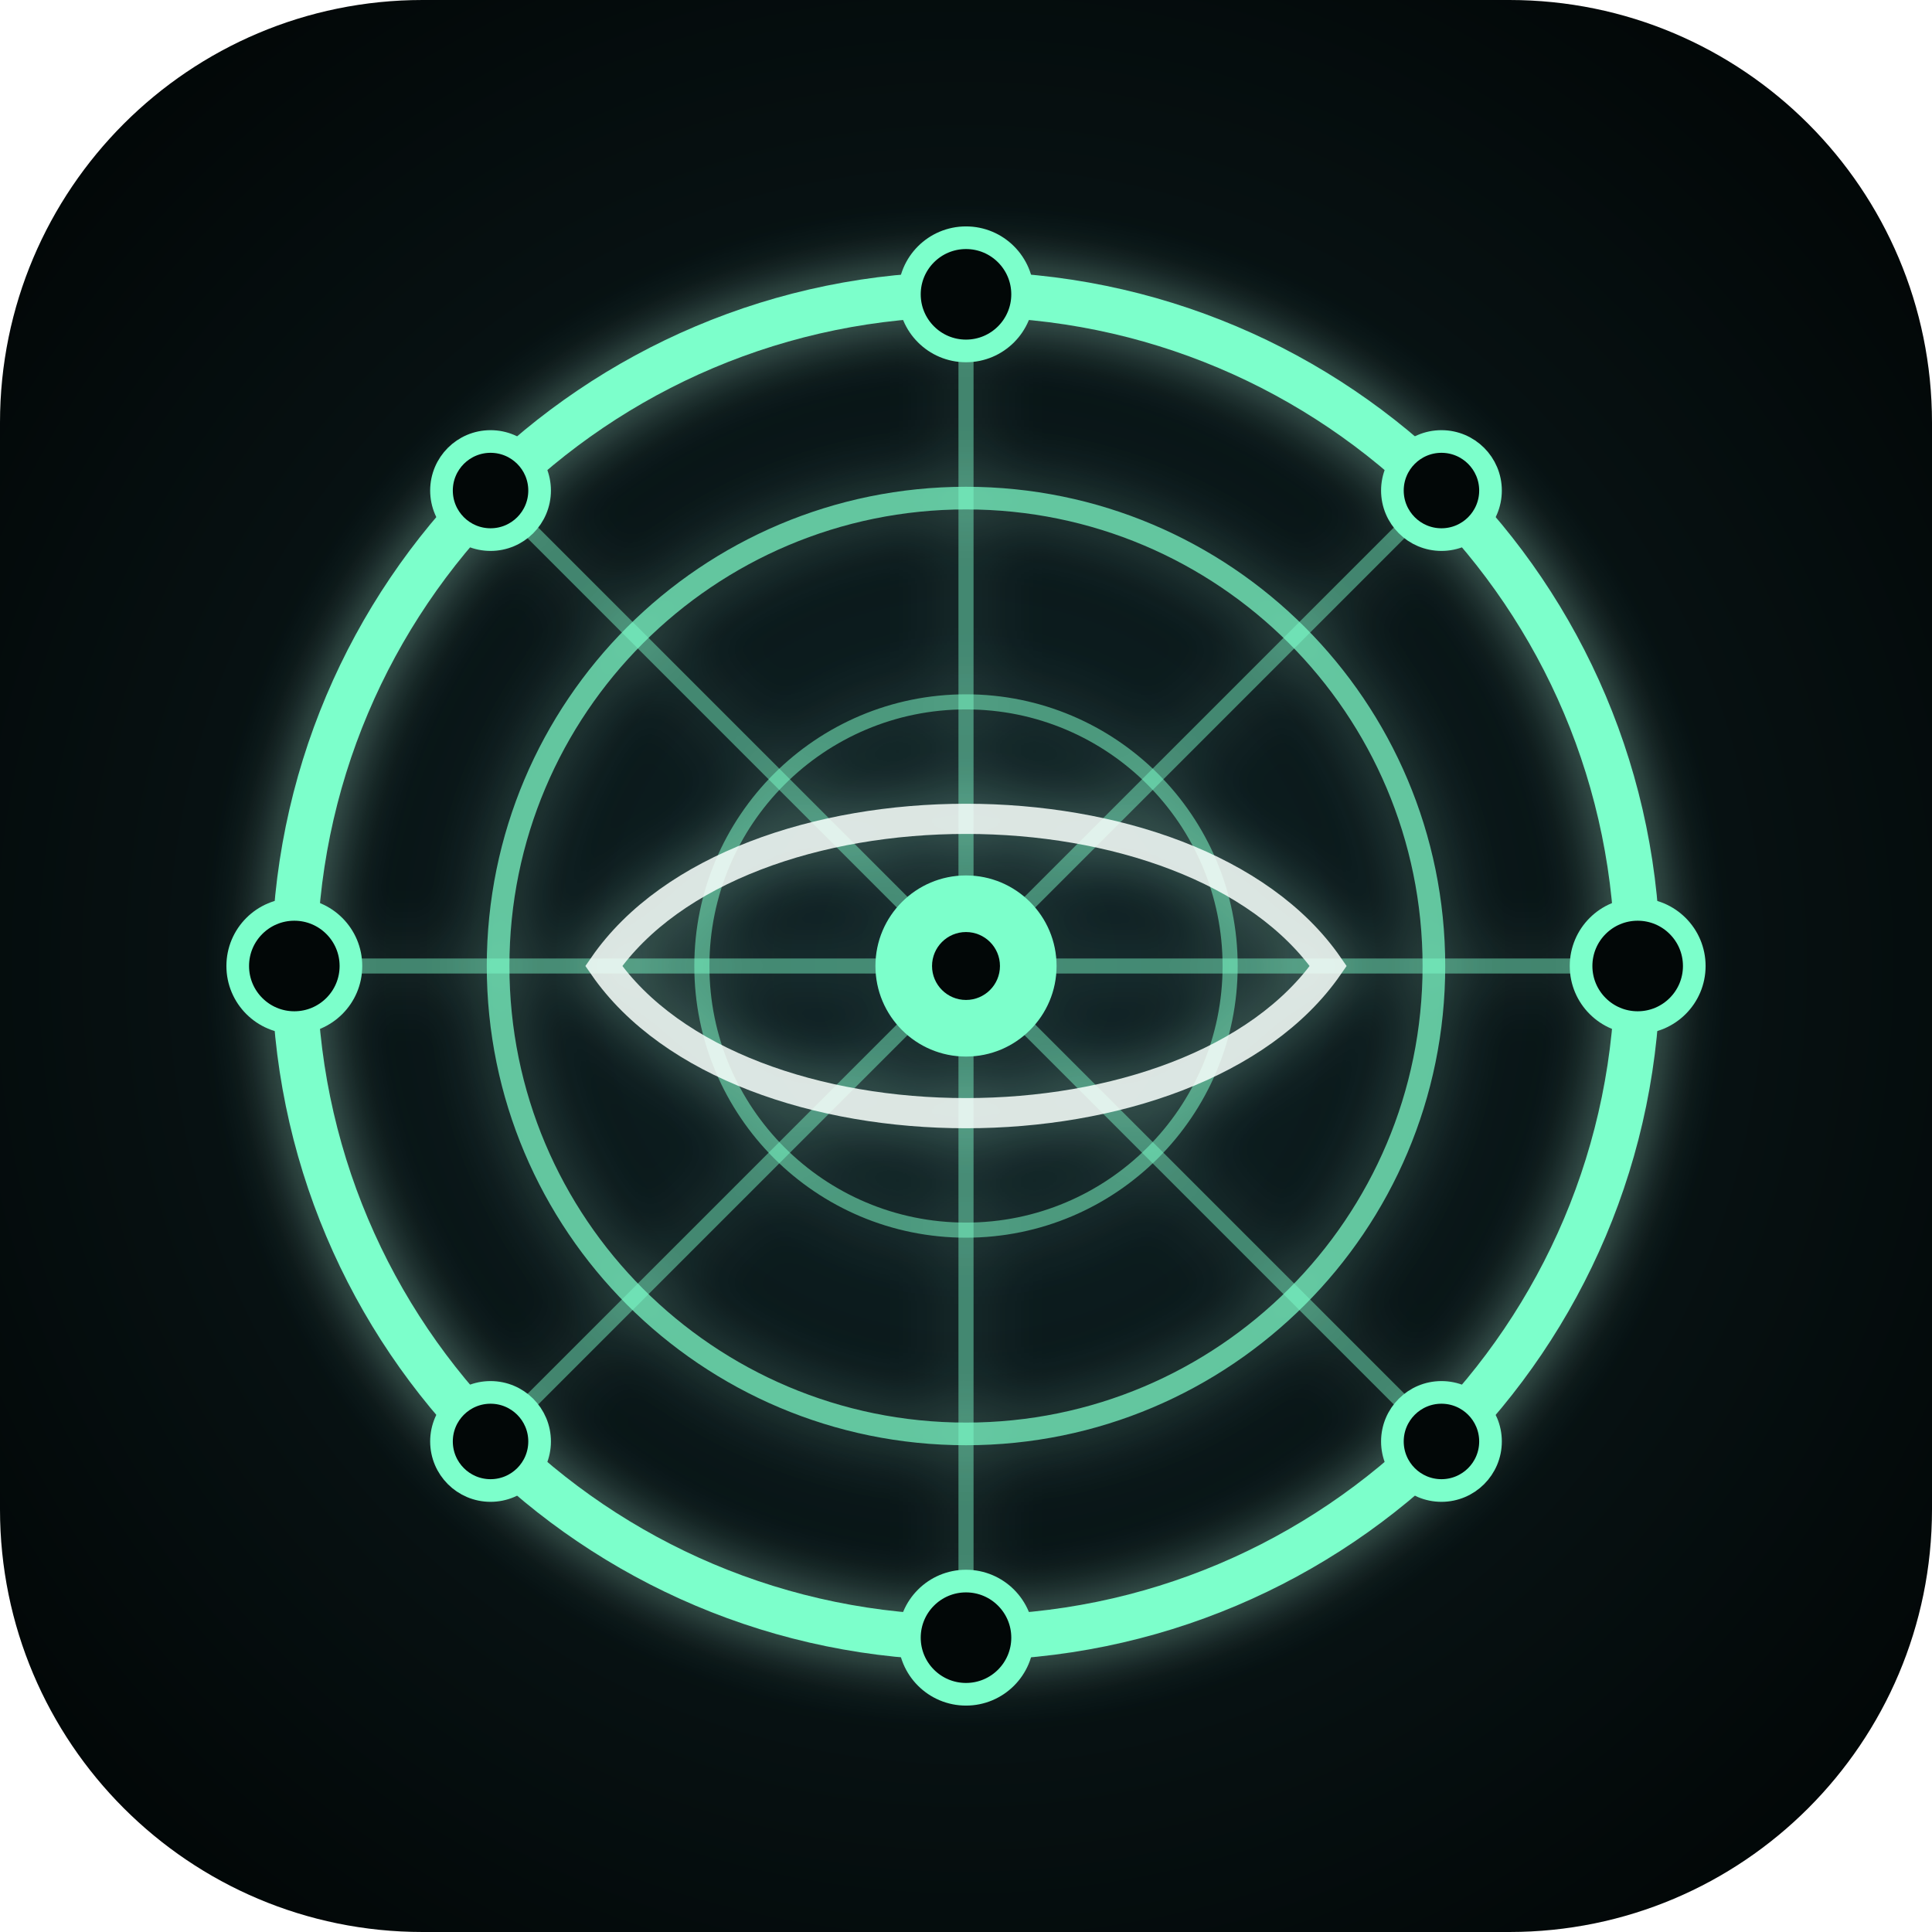
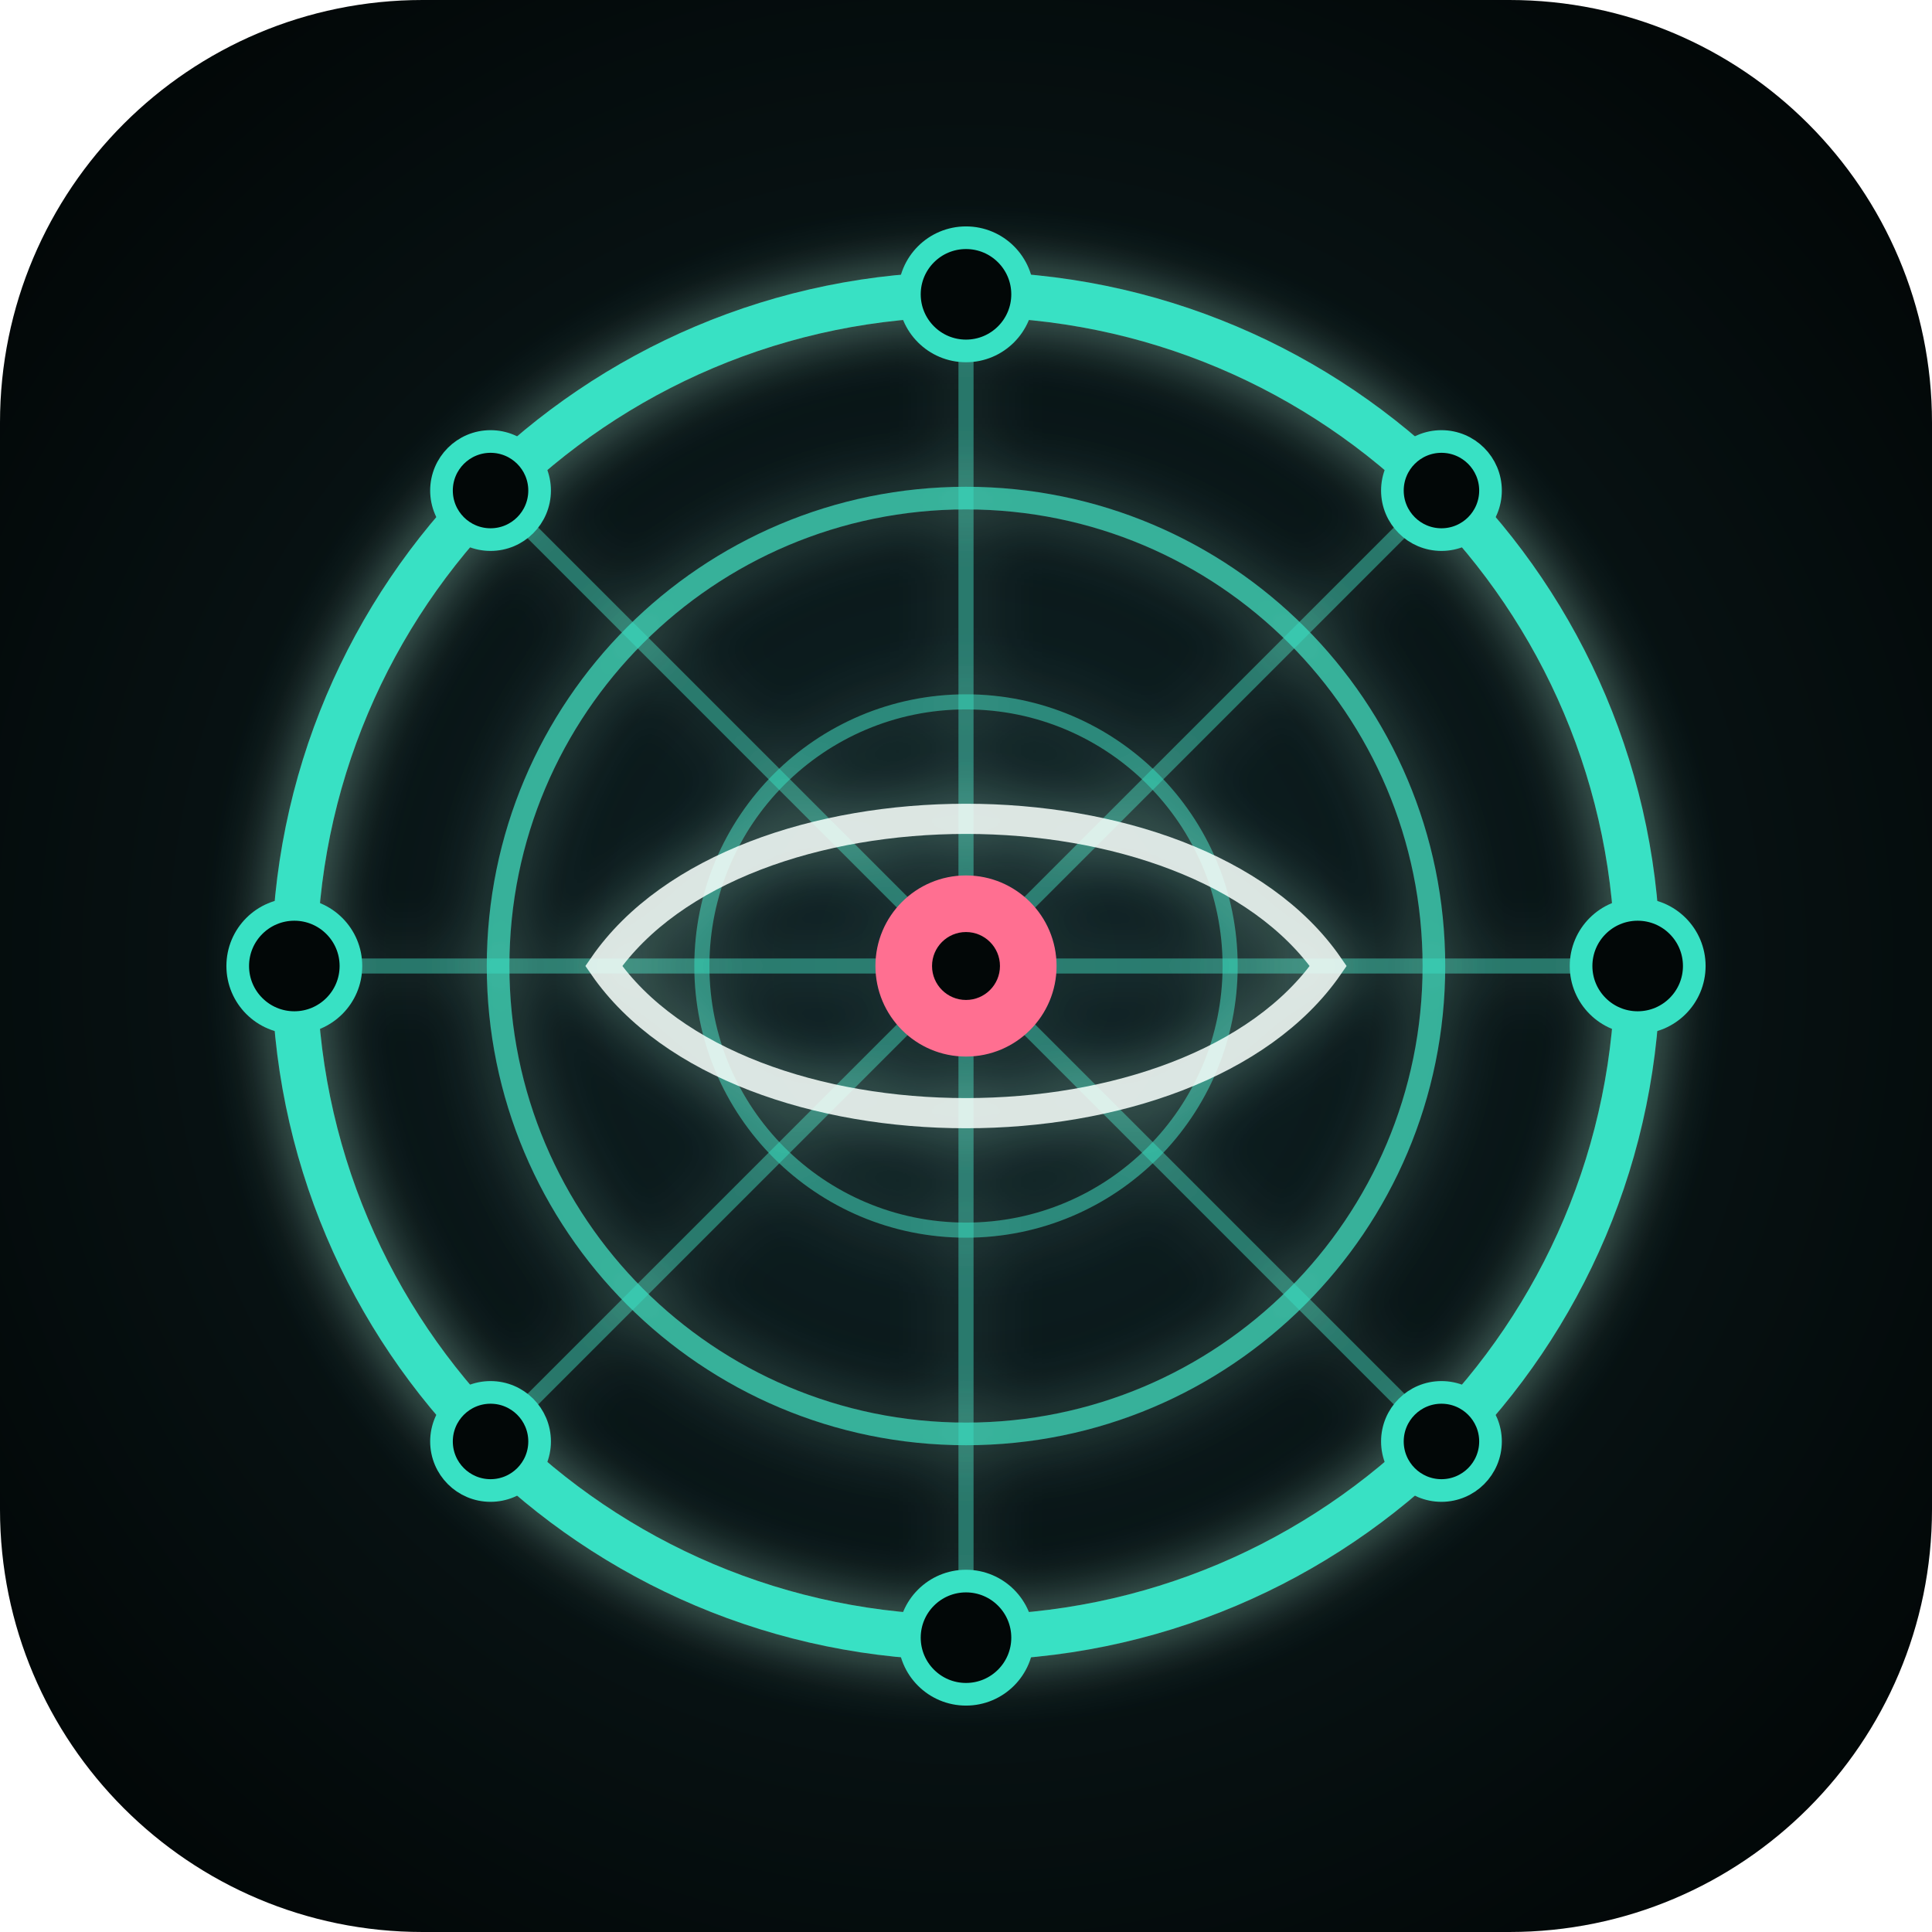
<svg xmlns="http://www.w3.org/2000/svg" viewBox="0 0 512 512" role="img" aria-label="OPHANIM">
  <defs>
    <radialGradient id="bg" cx="50%" cy="50%" r="62%">
      <stop offset="0%" stop-color="#102326" />
      <stop offset="100%" stop-color="#020707" />
    </radialGradient>
    <linearGradient id="stroke" x1="96" y1="96" x2="416" y2="416">
-       <stop stop-color="#7CFFCB" />
-       <stop offset="0.55" stop-color="#8976FF" />
-       <stop offset="1" stop-color="#50FA7B" />
+       <stop stop-color="#38e1c4" />
+       <stop offset="0.55" stop-color="#75a7ff" />
+       <stop offset="1" stop-color="#ff6f91" />
    </linearGradient>
    <filter id="glow" x="-40%" y="-40%" width="180%" height="180%">
      <feGaussianBlur stdDeviation="8" result="blur" />
      <feColorMatrix in="blur" type="matrix" values="0 0 0 0 0.49 0 0 0 0 1 0 0 0 0 0.8 0 0 0 0.5 0" />
      <feMerge>
        <feMergeNode />
        <feMergeNode in="SourceGraphic" />
      </feMerge>
    </filter>
  </defs>
  <rect width="512" height="512" rx="112" fill="url(#bg)" />
  <g filter="url(#glow)" fill="none" stroke="url(#stroke)" stroke-linecap="round">
    <circle cx="256" cy="256" r="178" stroke-width="12" />
    <circle cx="256" cy="256" r="124" stroke-width="6" opacity="0.72" />
    <circle cx="256" cy="256" r="70" stroke-width="4" opacity="0.52" />
    <path d="M256 78v356M78 256h356M130 130l252 252M382 130 130 382" stroke-width="4" opacity="0.45" />
    <path d="M160 256c36-52 156-52 192 0-36 52-156 52-192 0Z" stroke="#F7FFFC" stroke-width="8" opacity="0.86" />
  </g>
-   <g fill="#020707" stroke="#7CFFCB" stroke-width="6">
+   <g fill="#020707" stroke="#38e1c4" stroke-width="6">
    <circle cx="256" cy="78" r="15" />
    <circle cx="256" cy="434" r="15" />
    <circle cx="78" cy="256" r="15" />
    <circle cx="434" cy="256" r="15" />
    <circle cx="130" cy="130" r="13" />
    <circle cx="382" cy="130" r="13" />
    <circle cx="130" cy="382" r="13" />
    <circle cx="382" cy="382" r="13" />
  </g>
-   <circle cx="256" cy="256" r="24" fill="#7CFFCB" />
+   <circle cx="256" cy="256" r="24" fill="#ff6f91" />
  <circle cx="256" cy="256" r="9" fill="#020707" />
</svg>
